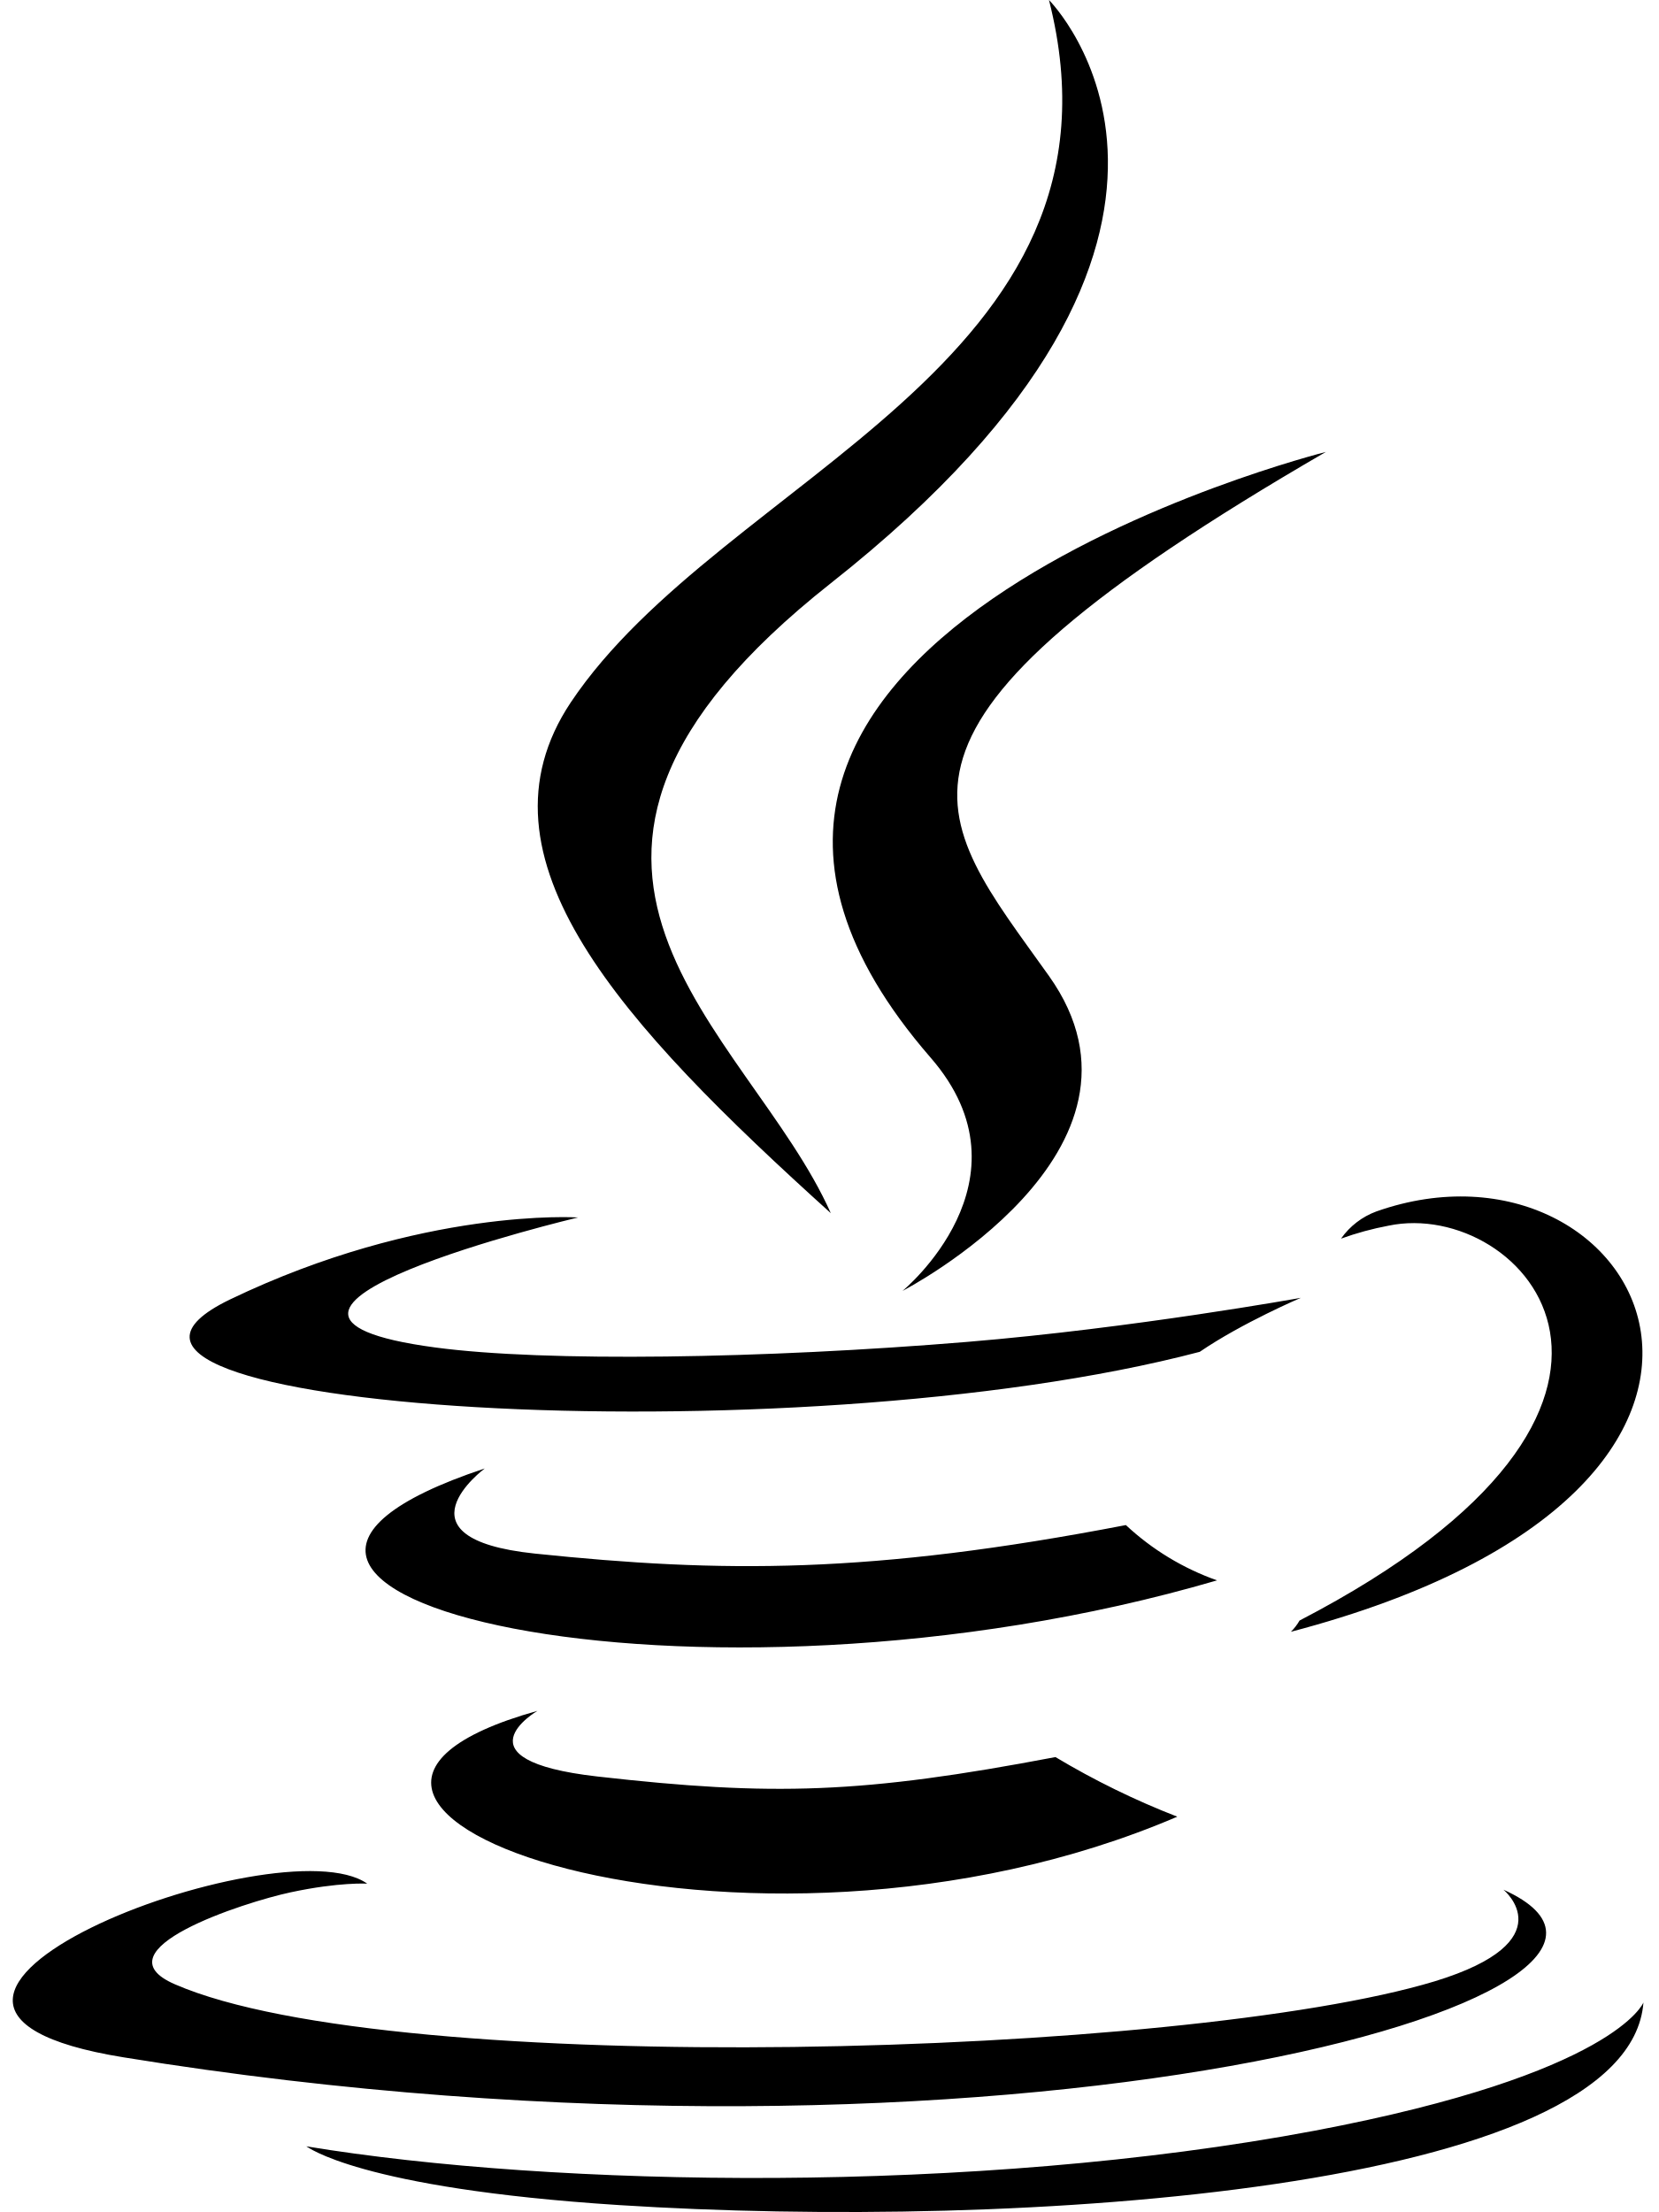
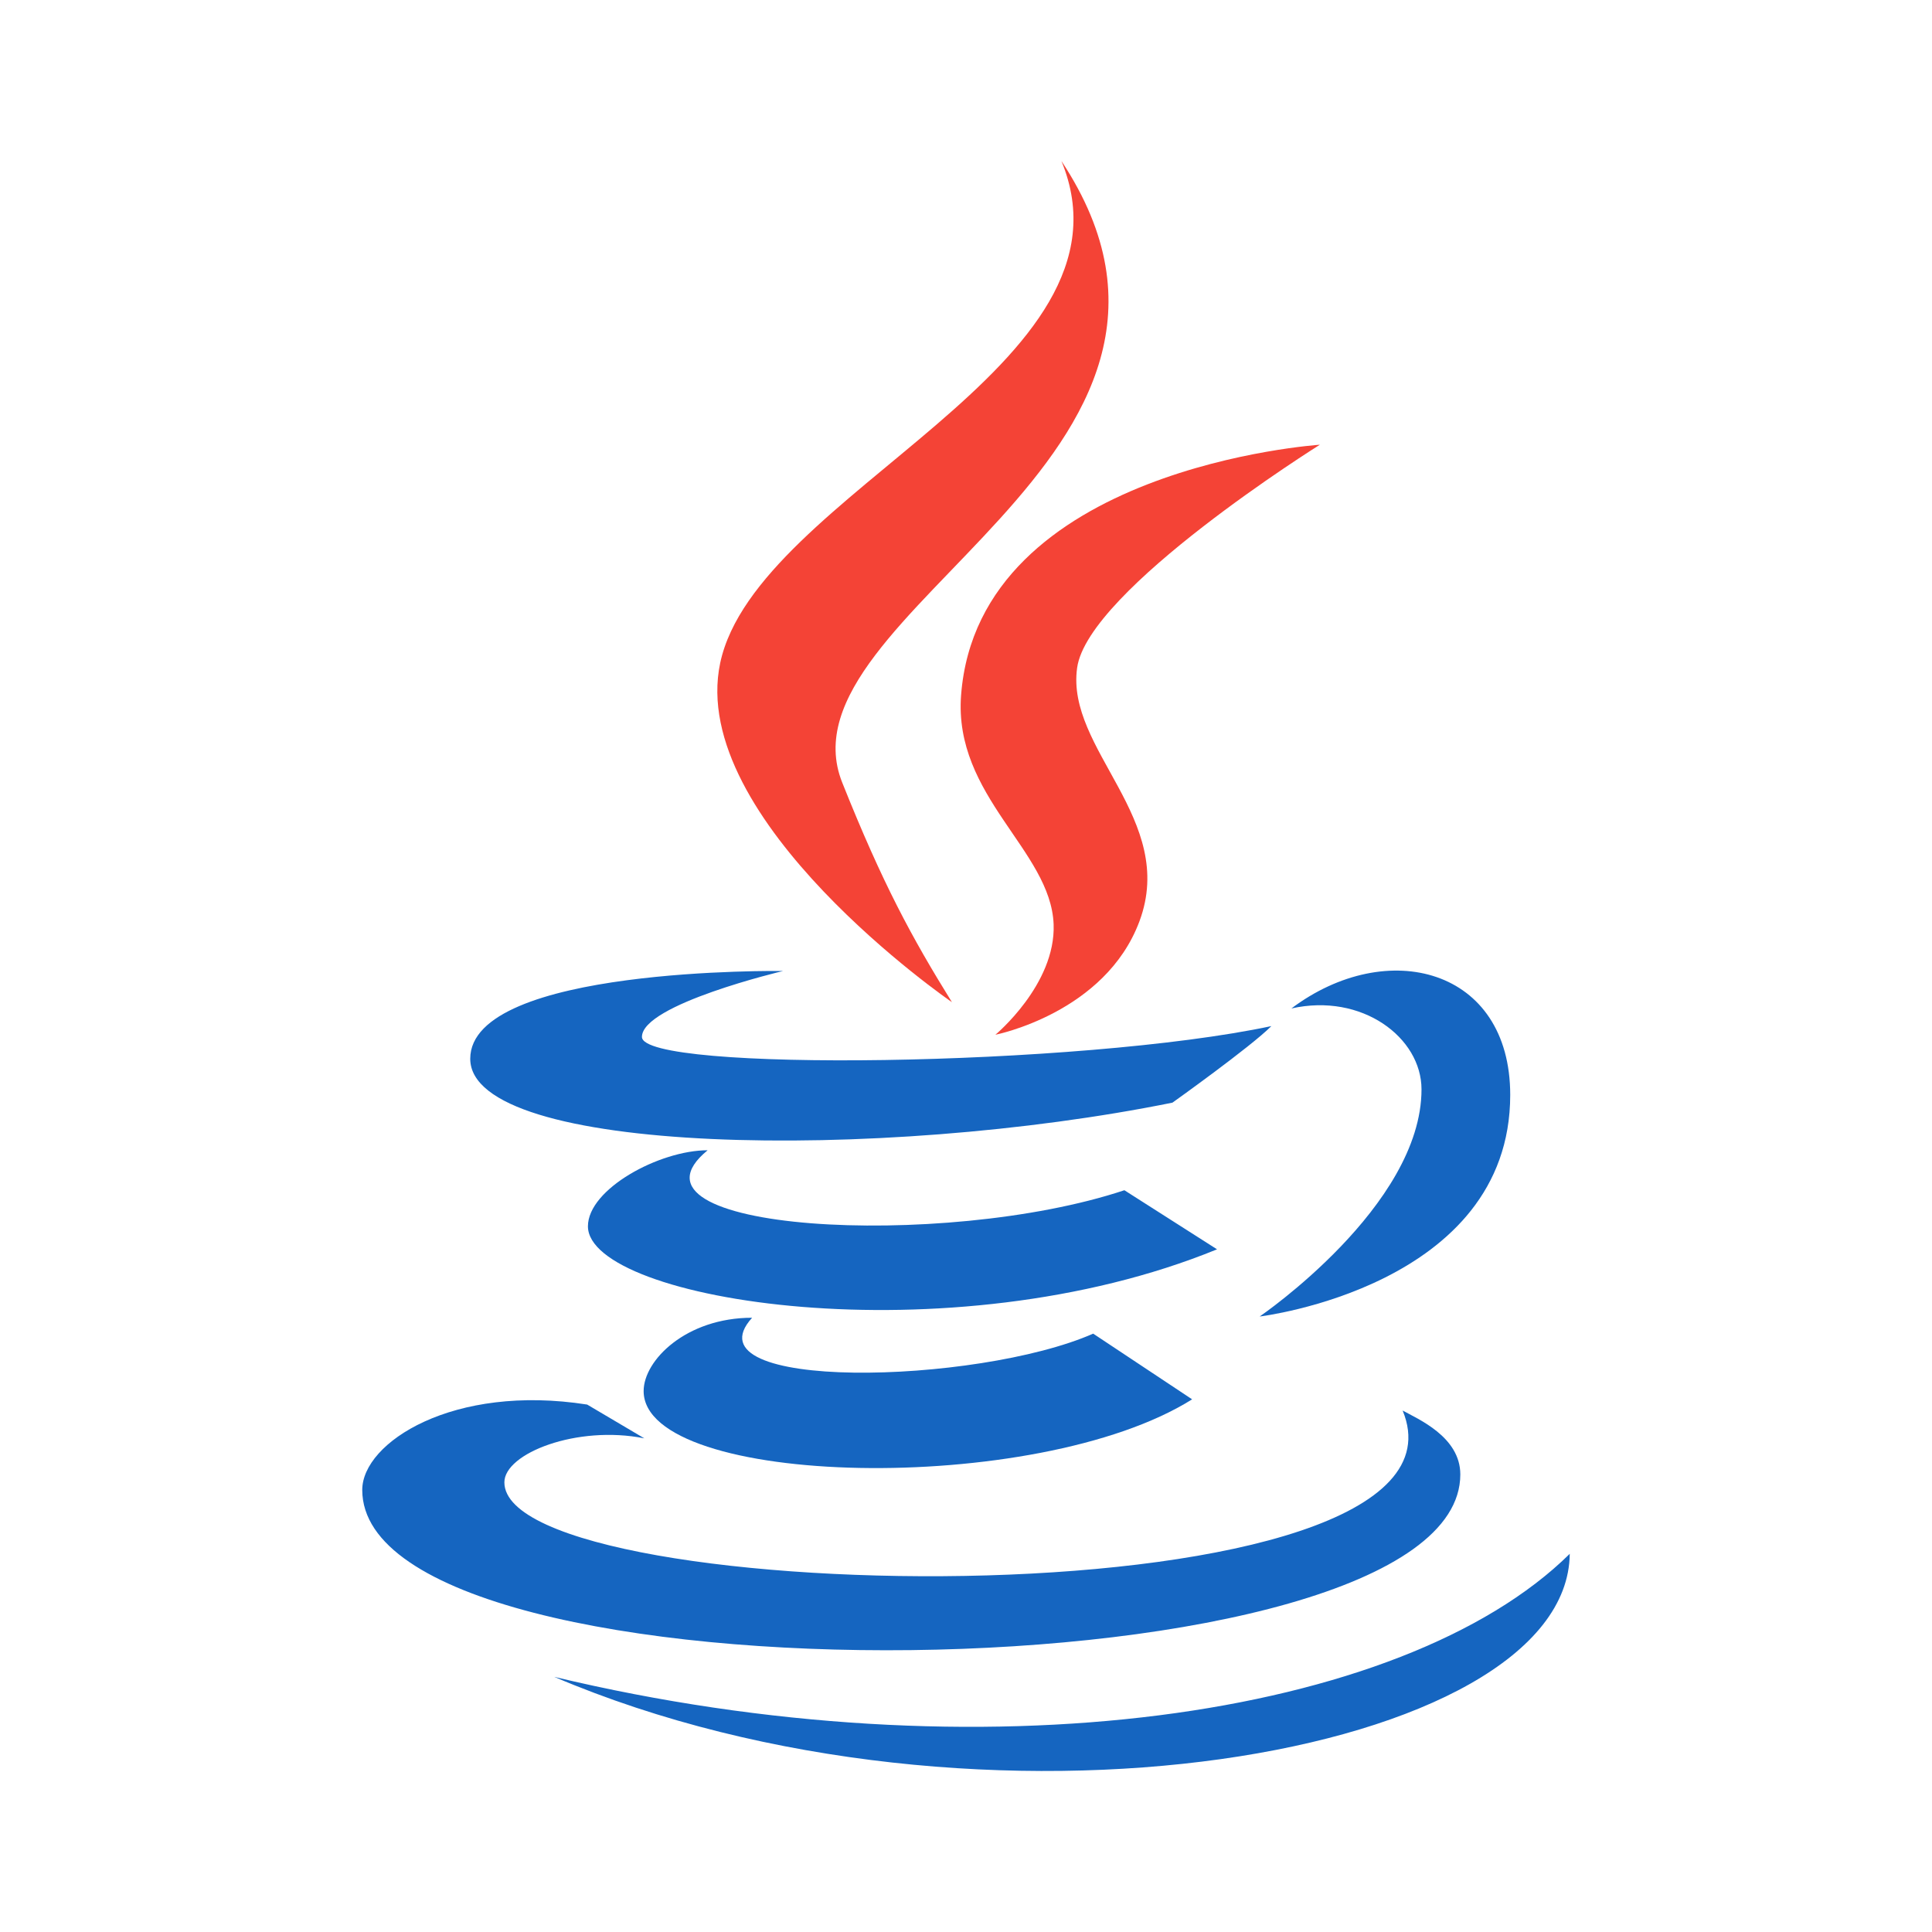
- <svg xmlns="http://www.w3.org/2000/svg" viewBox="0 0 384 512">
-   <path d="M277.7 312.9c9.8-6.7 23.4-12.5 23.4-12.5s-38.7 7-77.2 10.2c-47.1 3.9-97.7 4.7-123.1 1.3-60.1-8 33-30.1 33-30.1s-36.1-2.4-80.6 19c-52.5 25.4 130 37 224.5 12.1zm-85.4-32.1c-19-42.7-83.1-80.2 0-145.8C296 53.2 242.8 0 242.8 0c21.5 84.5-75.6 110.1-110.7 162.6-23.9 35.9 11.7 74.4 60.2 118.2zm114.6-176.2c.1 0-175.2 43.8-91.5 140.2 24.7 28.4-6.5 54-6.5 54s62.7-32.4 33.9-72.9c-26.9-37.8-47.5-56.6 64.1-121.3zm-6.1 270.5a12.2 12.2 0 0 1 -2 2.6c128.3-33.7 81.1-118.9 19.8-97.3a17.3 17.3 0 0 0 -8.2 6.3 70.5 70.5 0 0 1 11-3c31-6.5 75.5 41.5-20.6 91.4zM348 437.4s14.5 11.9-15.9 21.2c-57.9 17.5-240.8 22.8-291.6 .7-18.3-7.9 16-19 26.8-21.3 11.2-2.4 17.7-2 17.7-2-20.3-14.3-131.3 28.1-56.4 40.2C232.8 509.4 401 461.3 348 437.4zM124.4 396c-78.7 22 47.9 67.4 148.1 24.5a185.9 185.9 0 0 1 -28.2-13.8c-44.7 8.5-65.4 9.1-106 4.5-33.5-3.8-13.9-15.2-13.9-15.2zm179.8 97.2c-78.7 14.8-175.8 13.1-233.3 3.6 0-.1 11.8 9.7 72.4 13.6 92.2 5.9 233.8-3.3 237.1-46.9 0 0-6.4 16.5-76.2 29.7zM260.6 353c-59.2 11.4-93.5 11.1-136.8 6.6-33.5-3.5-11.6-19.7-11.6-19.7-86.8 28.8 48.2 61.4 169.5 25.9a60.4 60.4 0 0 1 -21.1-12.8z" />
+ <svg xmlns="http://www.w3.org/2000/svg" viewBox="0 0 48 48" width="48px" height="48px">
+   <path fill="#F44336" d="M23.65,24.898c-0.998-1.609-1.722-2.943-2.725-5.455C19.229,15.2,31.24,11.366,26.37,3.999c2.111,5.089-7.577,8.235-8.477,12.473C17.07,20.37,23.645,24.898,23.65,24.898z" />
+   <path fill="#F44336" d="M23.878,17.27c-0.192,2.516,2.229,3.857,2.299,5.695c0.056,1.496-1.447,2.743-1.447,2.743s2.728-0.536,3.579-2.818c0.945-2.534-1.834-4.269-1.548-6.298c0.267-1.938,6.031-5.543,6.031-5.543S24.311,11.611,23.878,17.27z" />
+   <g>
+     <path fill="#1565C0" d="M32.084 25.055c1.754-.394 3.233.723 3.233 2.01 0 2.901-4.021 5.643-4.021 5.643s6.225-.742 6.225-5.505C37.521 24.053 34.464 23.266 32.084 25.055zM29.129 27.395c0 0 1.941-1.383 2.458-1.902-4.763 1.011-15.638 1.147-15.638.269 0-.809 3.507-1.638 3.507-1.638s-7.773-.112-7.773 2.181C11.683 28.695 21.858 28.866 29.129 27.395z" />
+     <path fill="#1565C0" d="M27.935,29.571c-4.509,1.499-12.814,1.02-10.354-0.993c-1.198,0-2.974,0.963-2.974,1.889c0,1.857,8.982,3.291,15.63,0.572L27.935,29.571z" />
+     <path fill="#1565C0" d="M18.686,32.739c-1.636,0-2.695,1.054-2.695,1.822c0,2.391,9.76,2.632,13.627,0.205l-2.458-1.632C24.271,34.404,17.014,34.579,18.686,32.739z" />
+     <path fill="#1565C0" d="M36.281,36.632c0-0.936-1.055-1.377-1.433-1.588c2.228,5.373-22.317,4.956-22.317,1.784c0-0.721,1.807-1.427,3.477-1.093l-1.42-0.839C11.26,34.374,9,35.837,9,37.017C9,42.52,36.281,42.255,36.281,36.632z" />
+     <path fill="#1565C0" d="M39,38.604c-4.146,4.095-14.659,5.587-25.231,3.057C24.341,46.164,38.95,43.628,39,38.604z" />
+   </g>
</svg>
